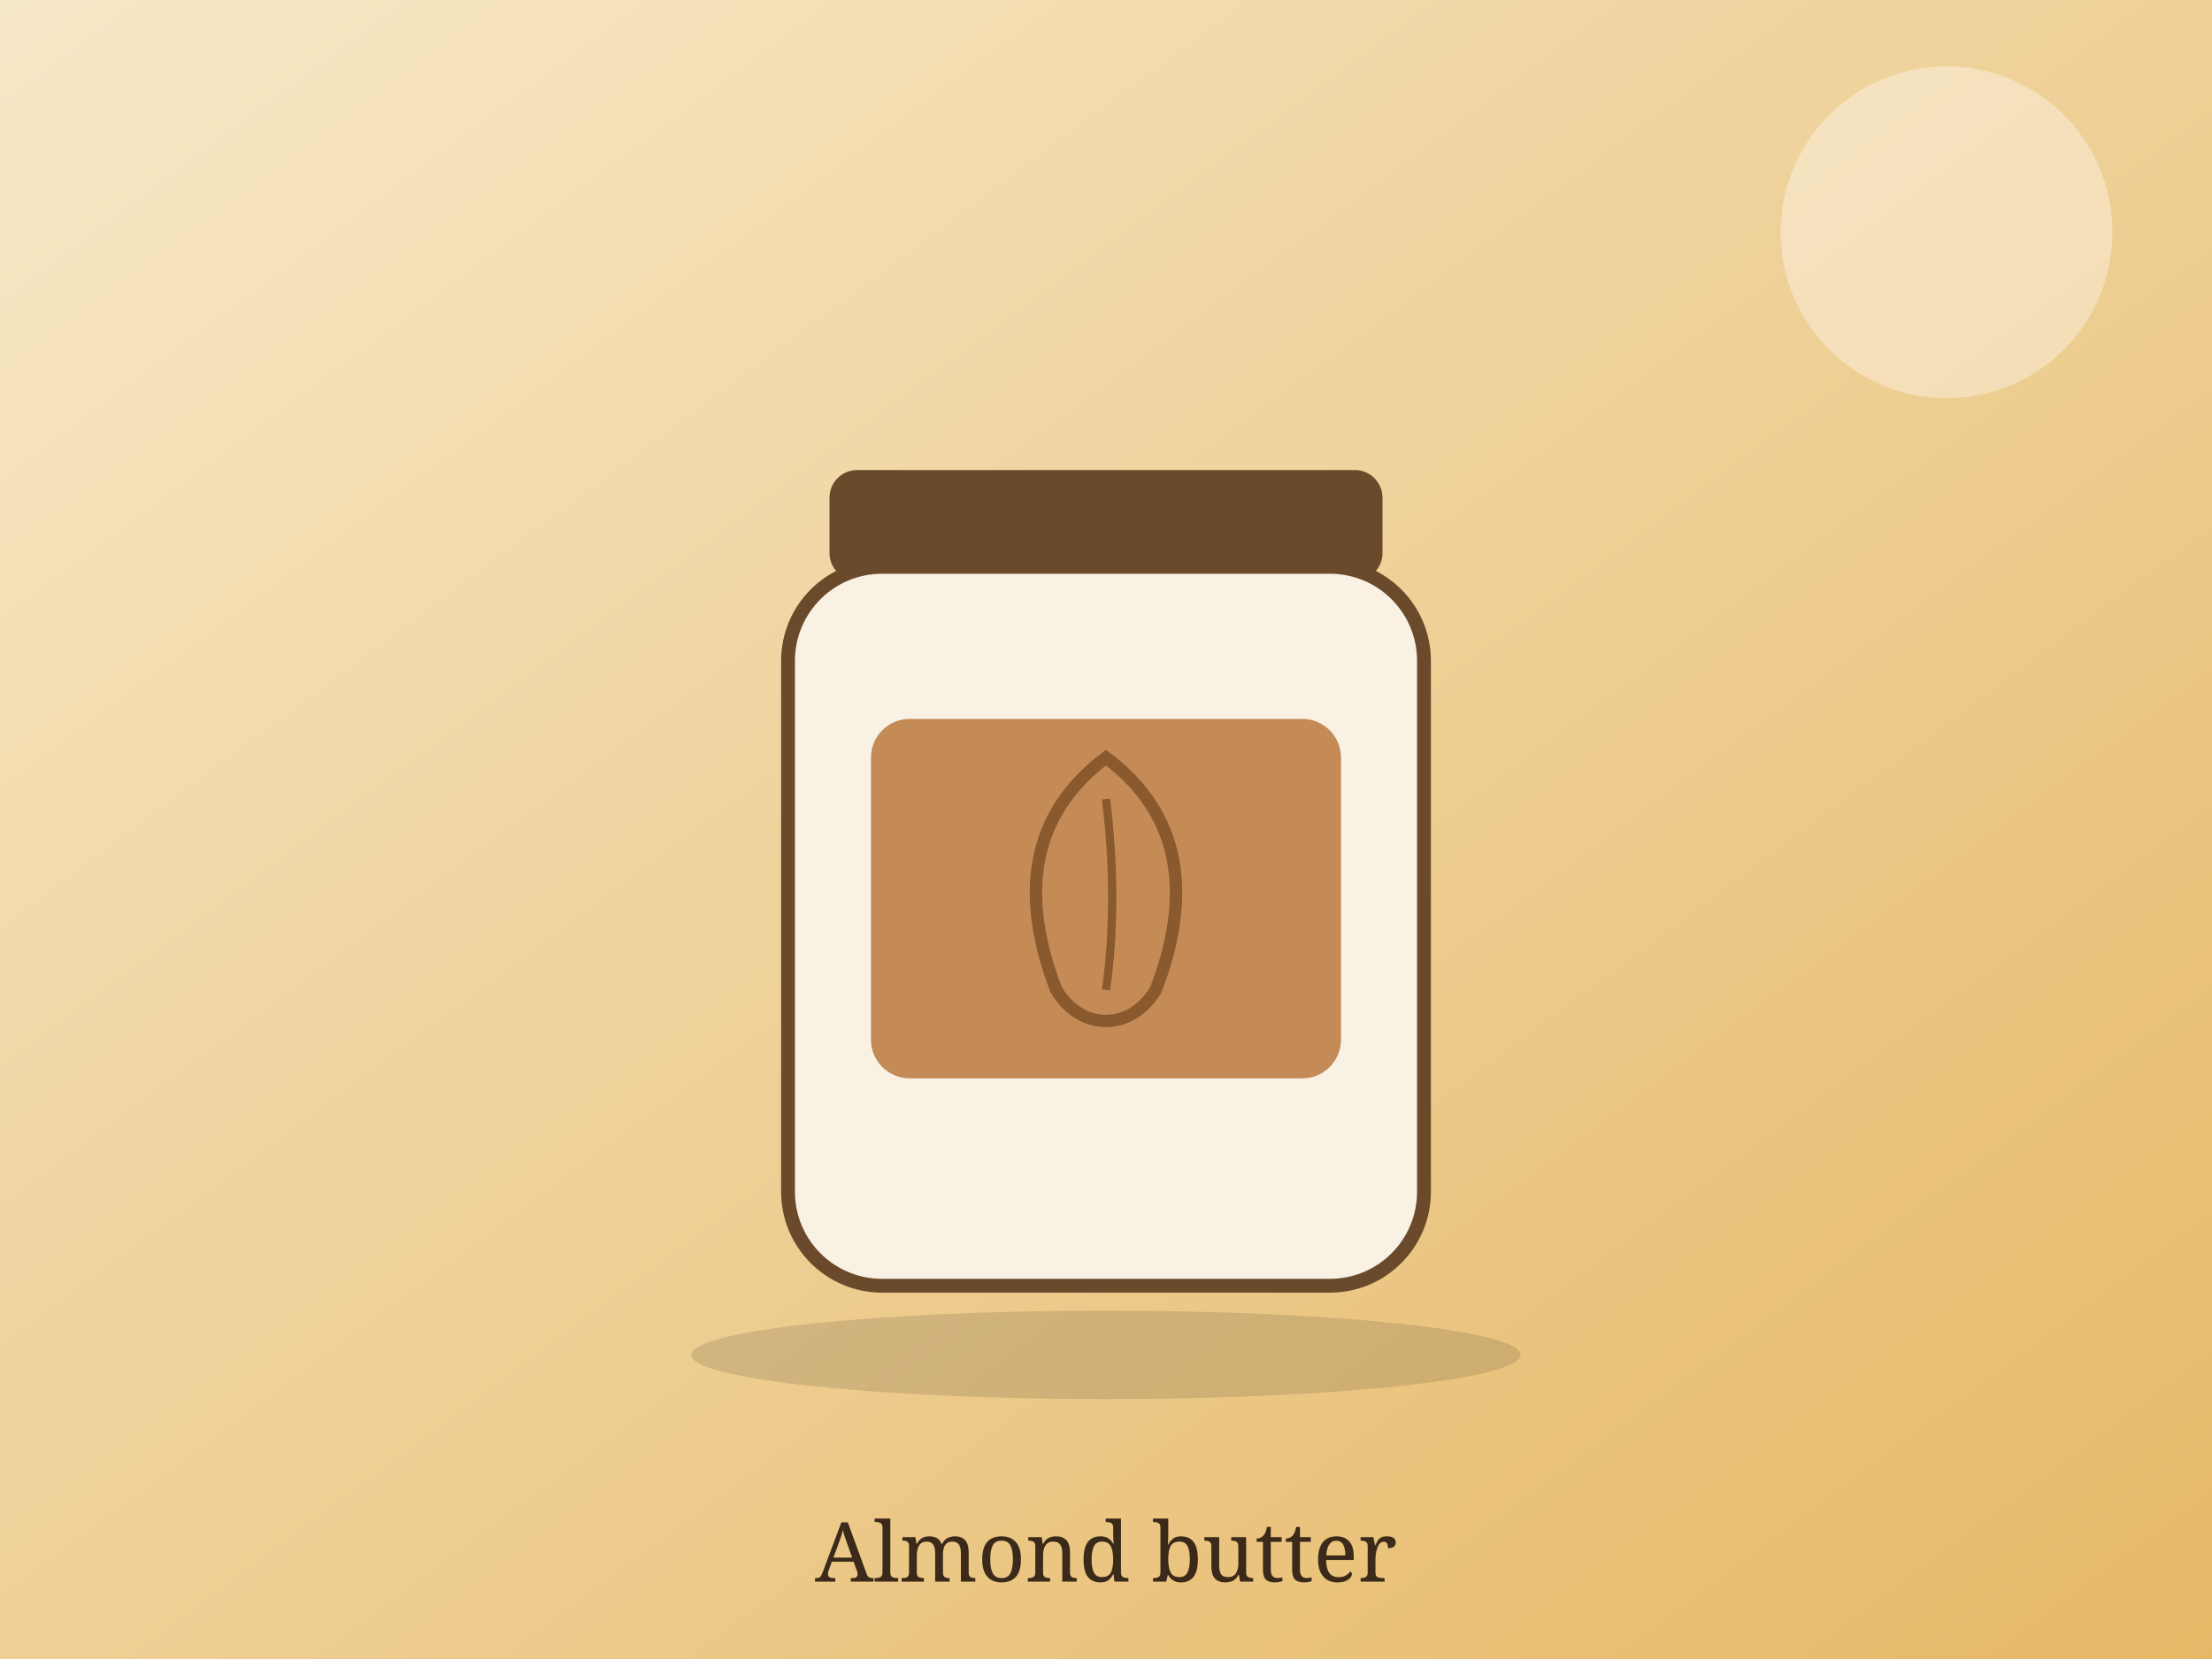
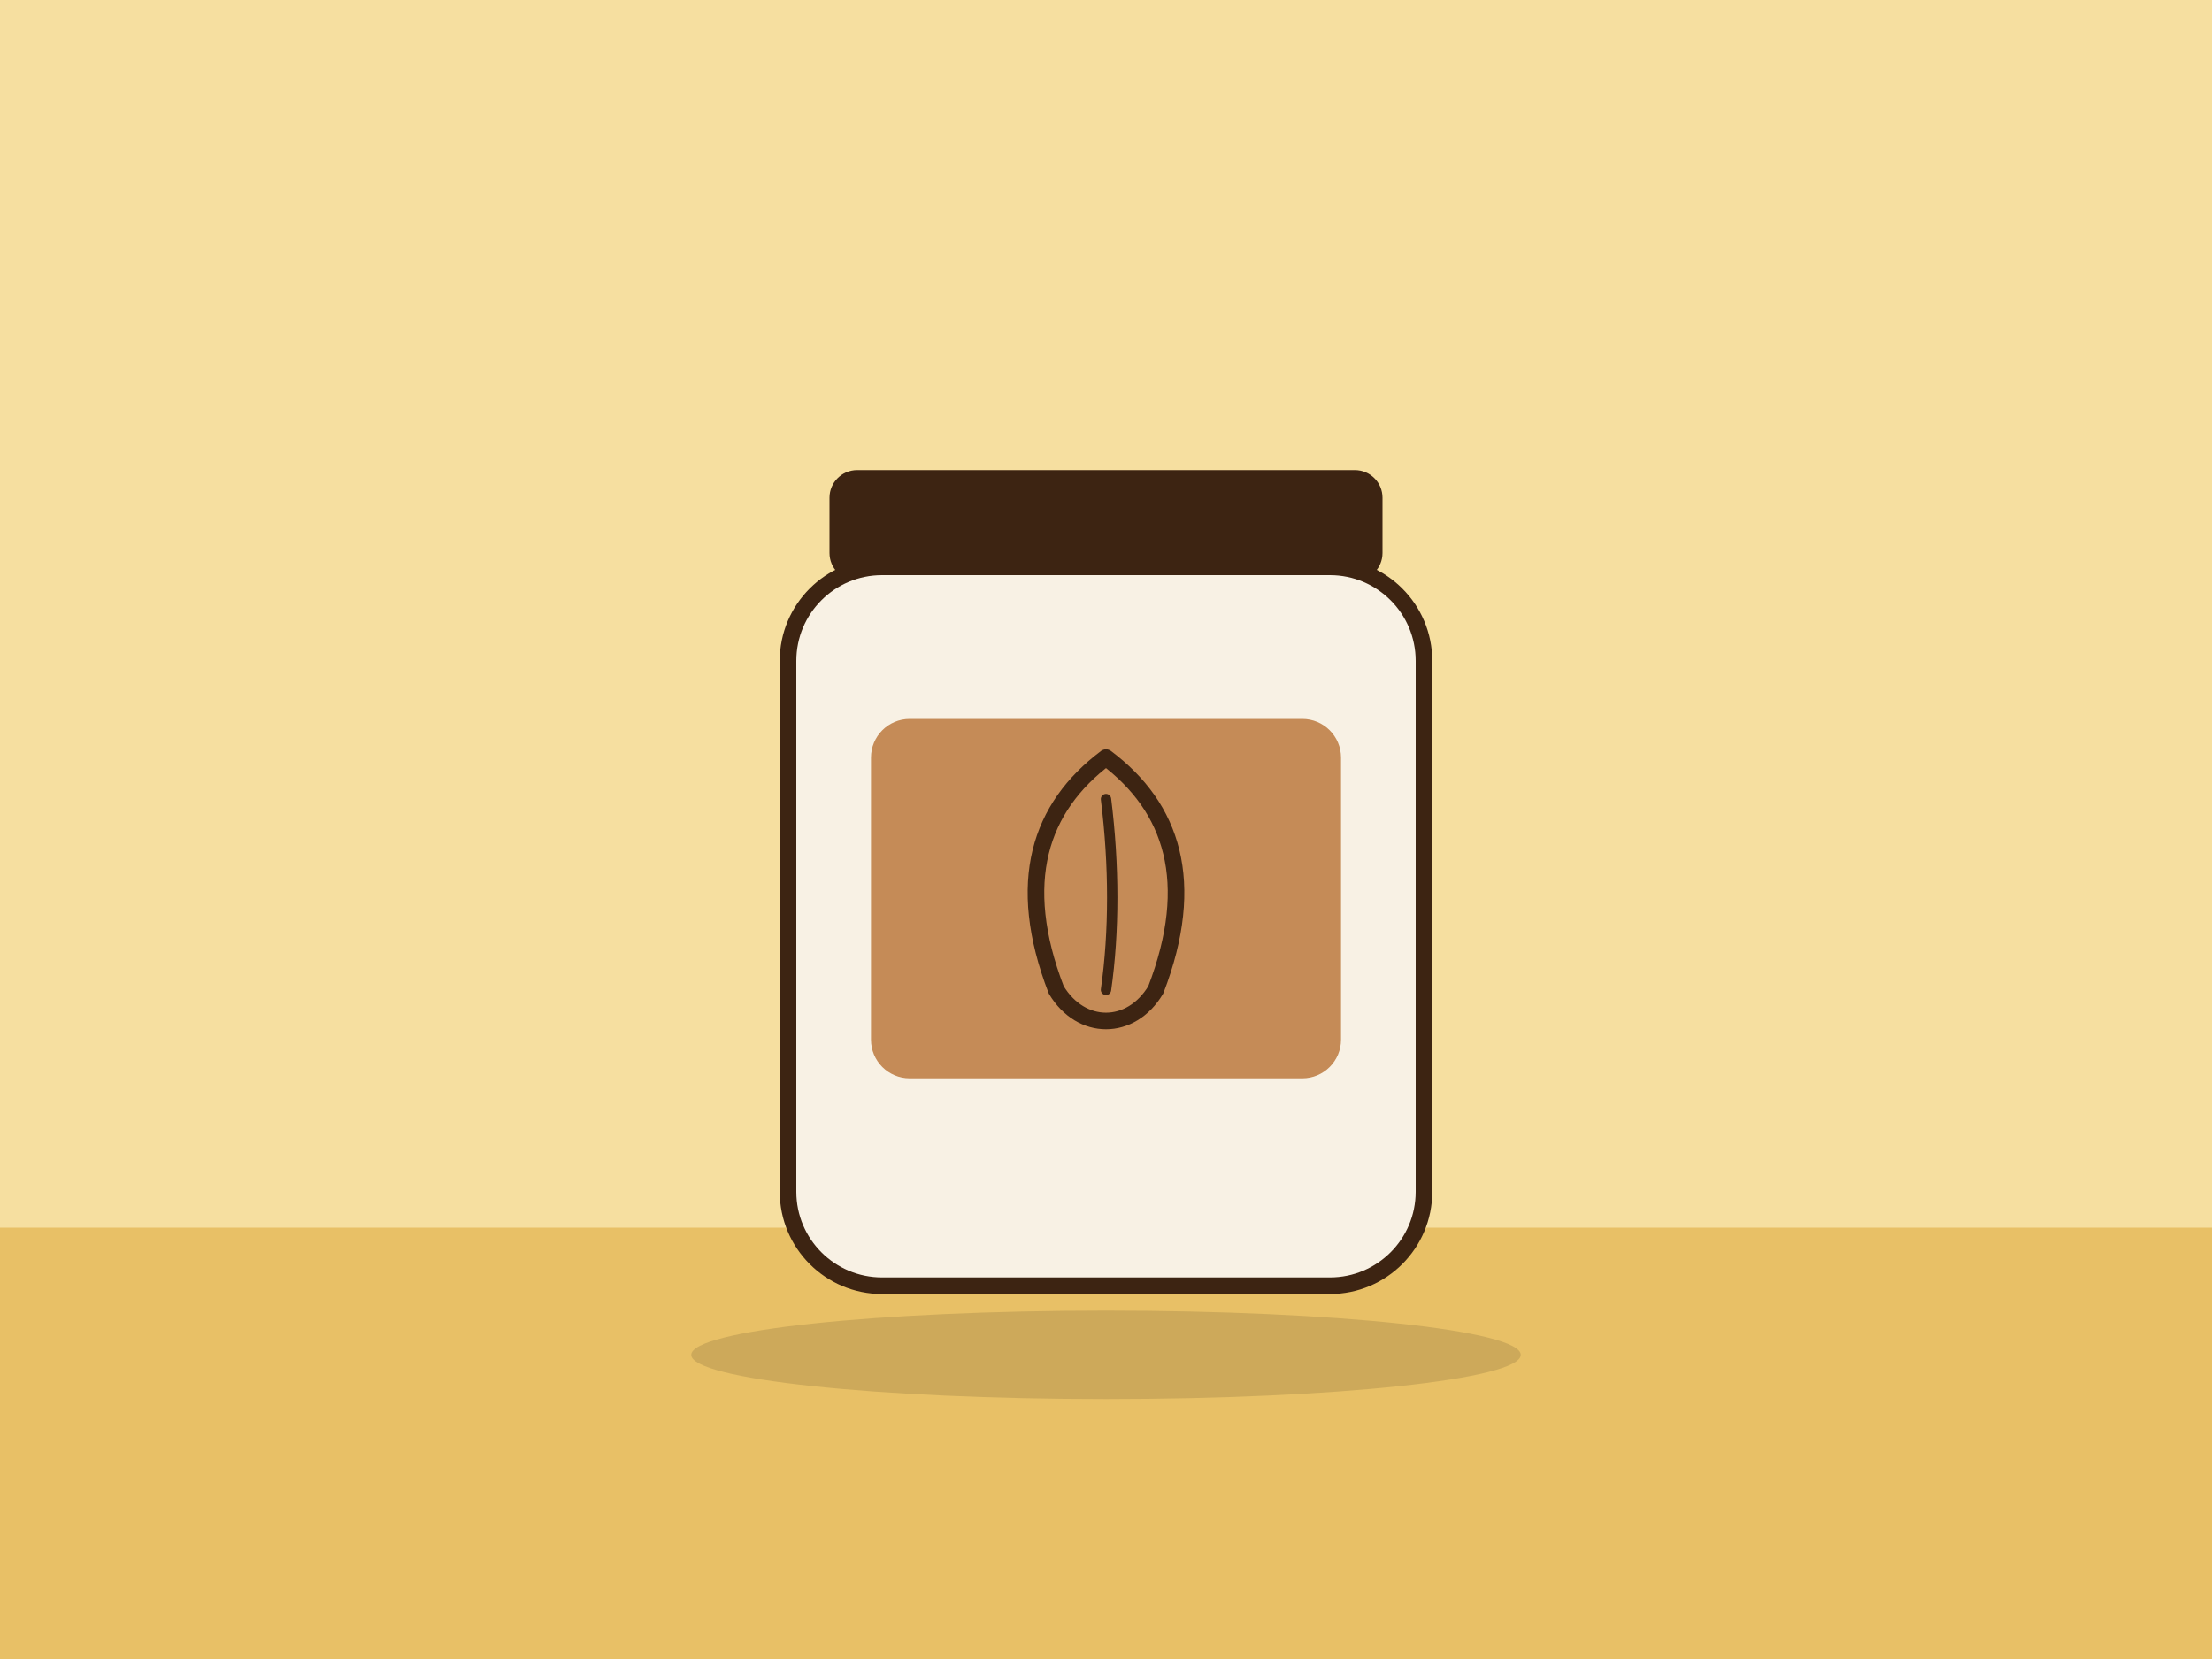
<svg xmlns="http://www.w3.org/2000/svg" width="800" height="600" viewBox="0 0 800 600" role="img" aria-hidden="true">
-   <defs>
-     <linearGradient id="bg" x1="0" y1="0" x2="1" y2="1">
-       <stop offset="0" stop-color="#f7e8c8" />
-       <stop offset="1" stop-color="#e6b866" />
-     </linearGradient>
-   </defs>
-   <rect width="800" height="600" fill="url(#bg)" />
-   <circle cx="704" cy="84" r="60" fill="#fff" opacity=".35" />
-   <rect x="300" y="170" width="200" height="40" rx="10" fill="#6b4a2b" />
-   <rect x="285" y="205" width="230" height="260" rx="34" fill="#f8f1e4" stroke="#6b4a2b" stroke-width="5" />
+   <rect width="800" height="600" fill="#f6dfa0" />
+   <rect y="444" width="800" height="156" fill="#e8c066" />
+   <rect x="300" y="170" width="200" height="40" rx="10" fill="#3d2412" />
+   <rect x="285" y="205" width="230" height="260" rx="34" fill="#f8f1e4" stroke="#3d2412" stroke-width="6" />
  <rect x="315" y="260" width="170" height="130" rx="14" fill="#c58b57" />
  <g transform="translate(400.0 325.0) rotate(0) scale(1.50)">
-     <path d="M0-34C16-22 22-4 12 22 6 32-6 32-12 22-22-4-16-22 0-34Z" fill="#c58b57" stroke="#8a5a2e" stroke-width="3" />
-     <path d="M0-24C2-8 2 8 0 22" stroke="#8a5a2e" stroke-width="2" fill="none" />
+     <path d="M0-34C16-22 22-4 12 22 6 32-6 32-12 22-22-4-16-22 0-34Z" fill="#c58b57" stroke="#3d2412" stroke-width="4" stroke-linejoin="round" />
+     <path d="M0-24C2-8 2 8 0 22" stroke="#3d2412" stroke-width="2.5" stroke-linecap="round" fill="none" />
  </g>
  <ellipse cx="400" cy="490" rx="150" ry="16" fill="#000" opacity=".12" />
-   <text x="400" y="572" text-anchor="middle" font-family="Georgia,serif" font-size="30" fill="#3b2a1a">Almond butter</text>
</svg>
